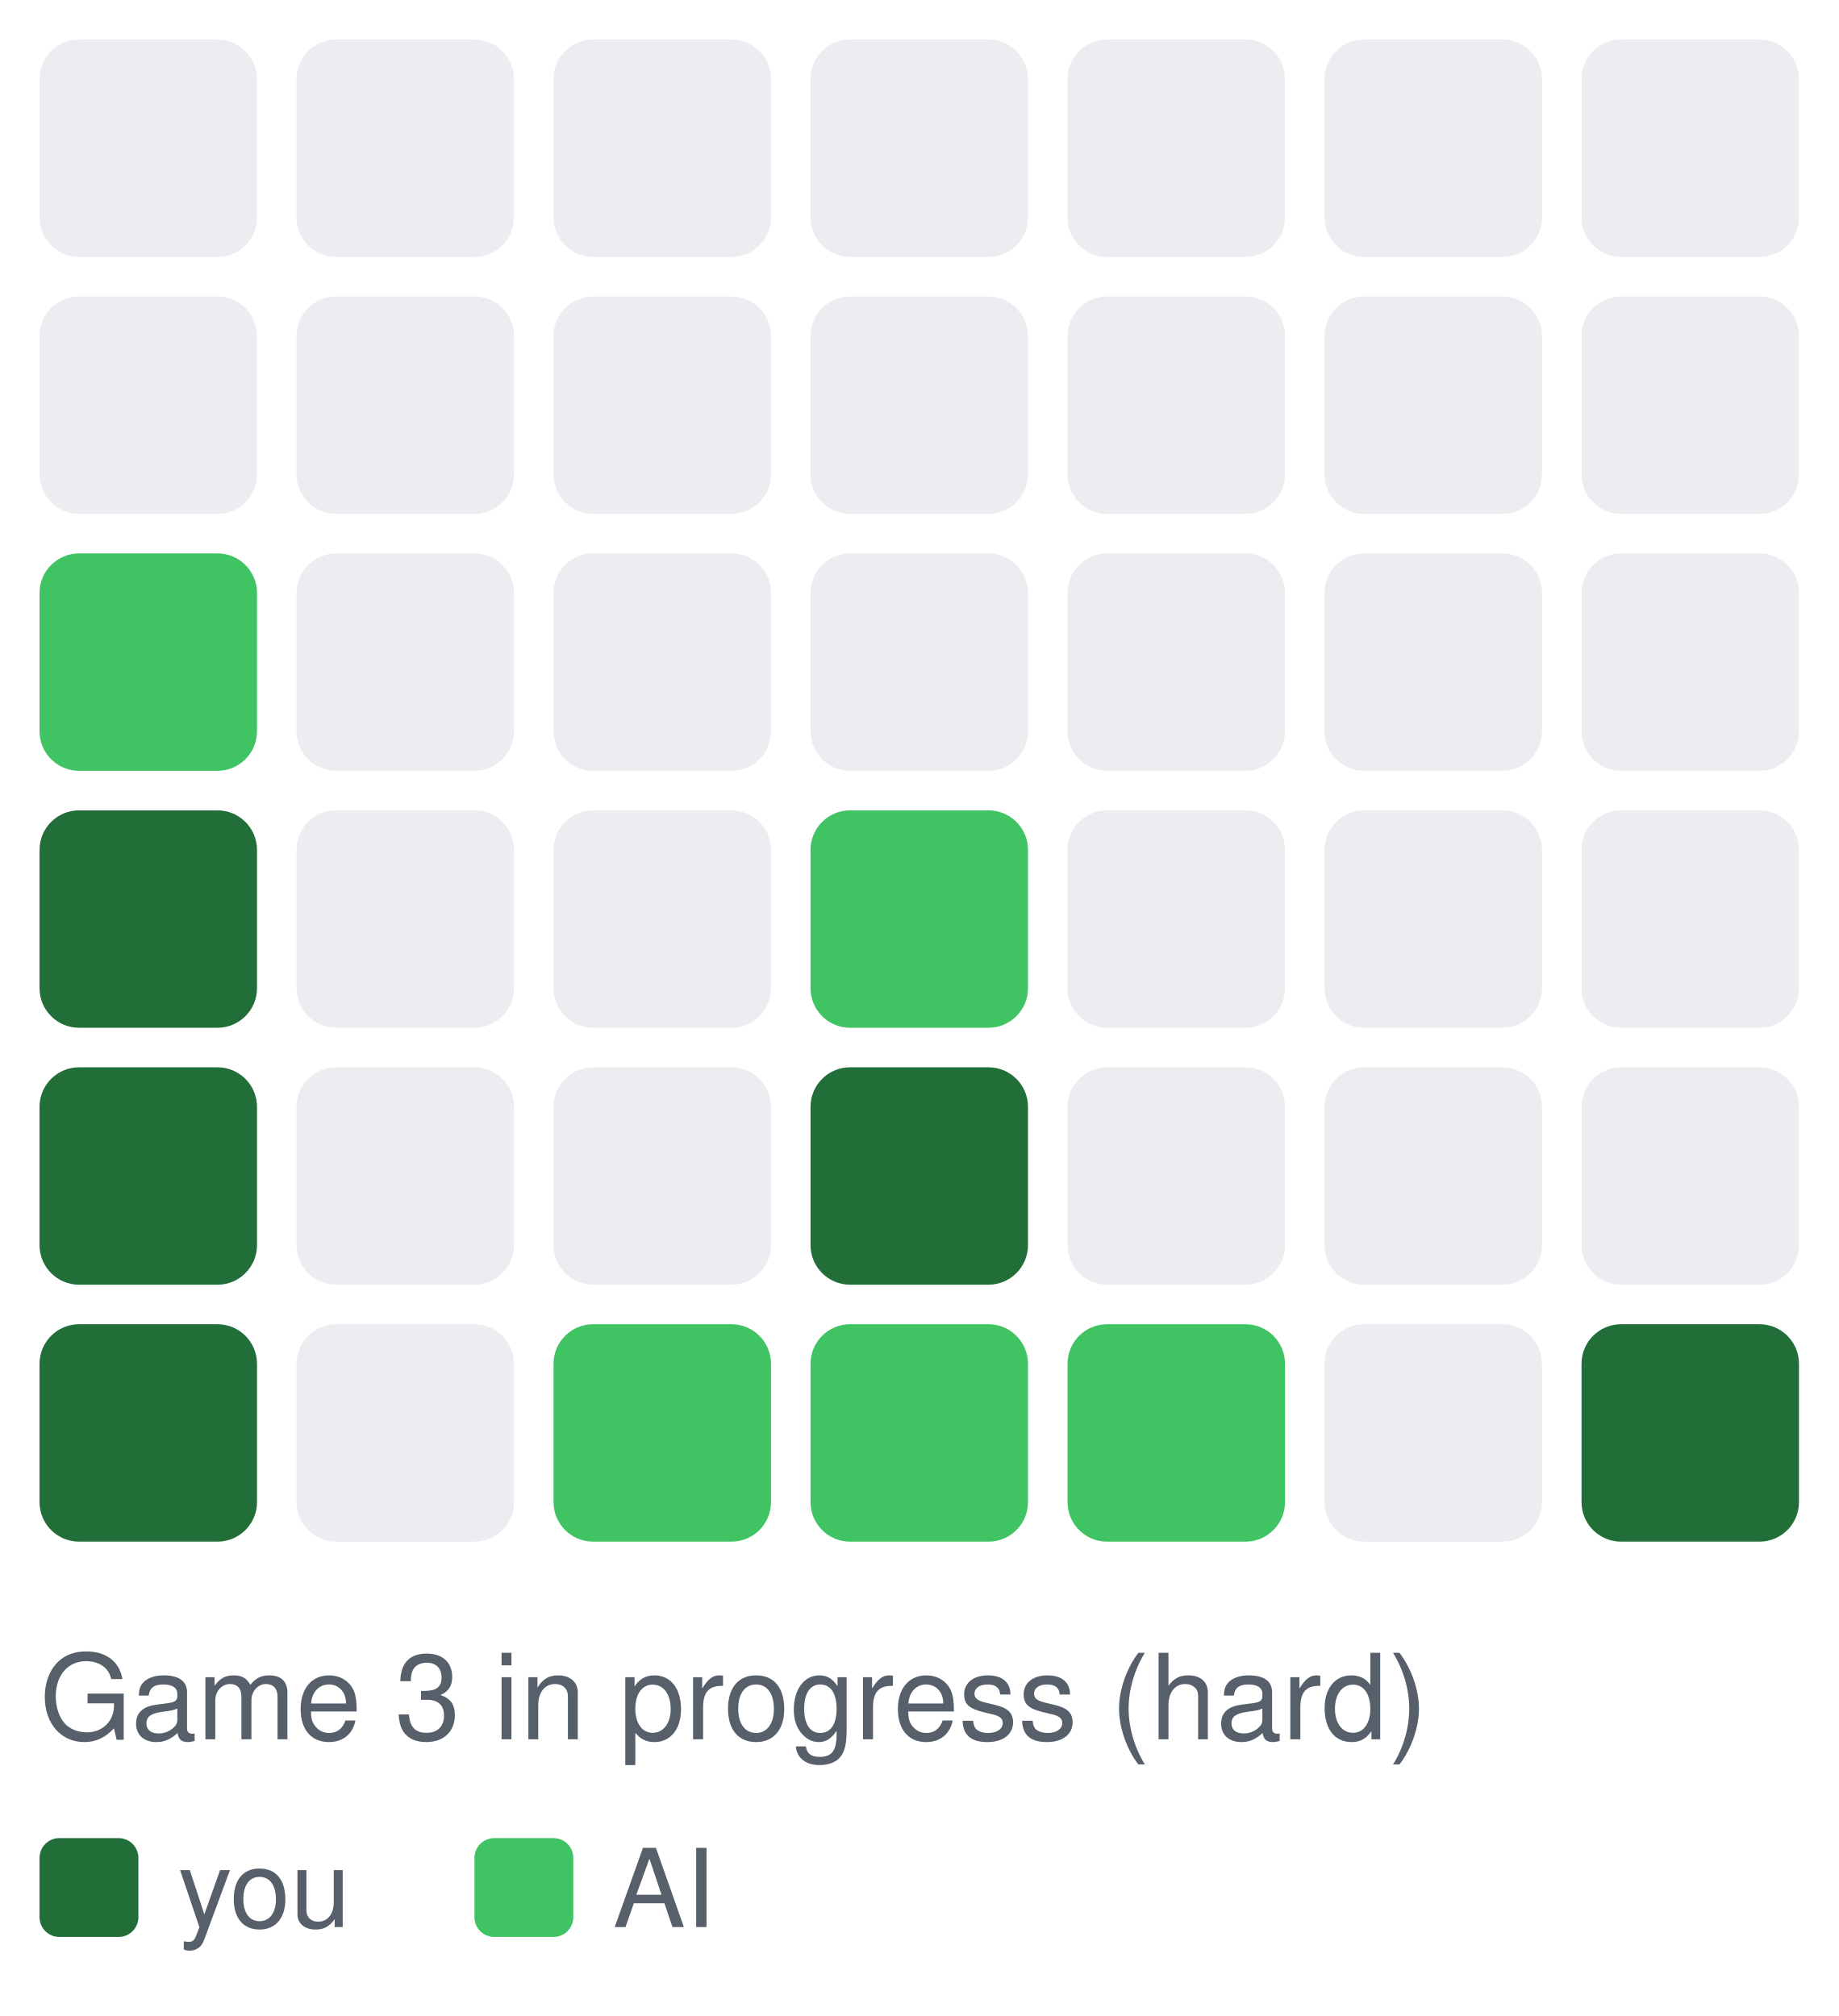
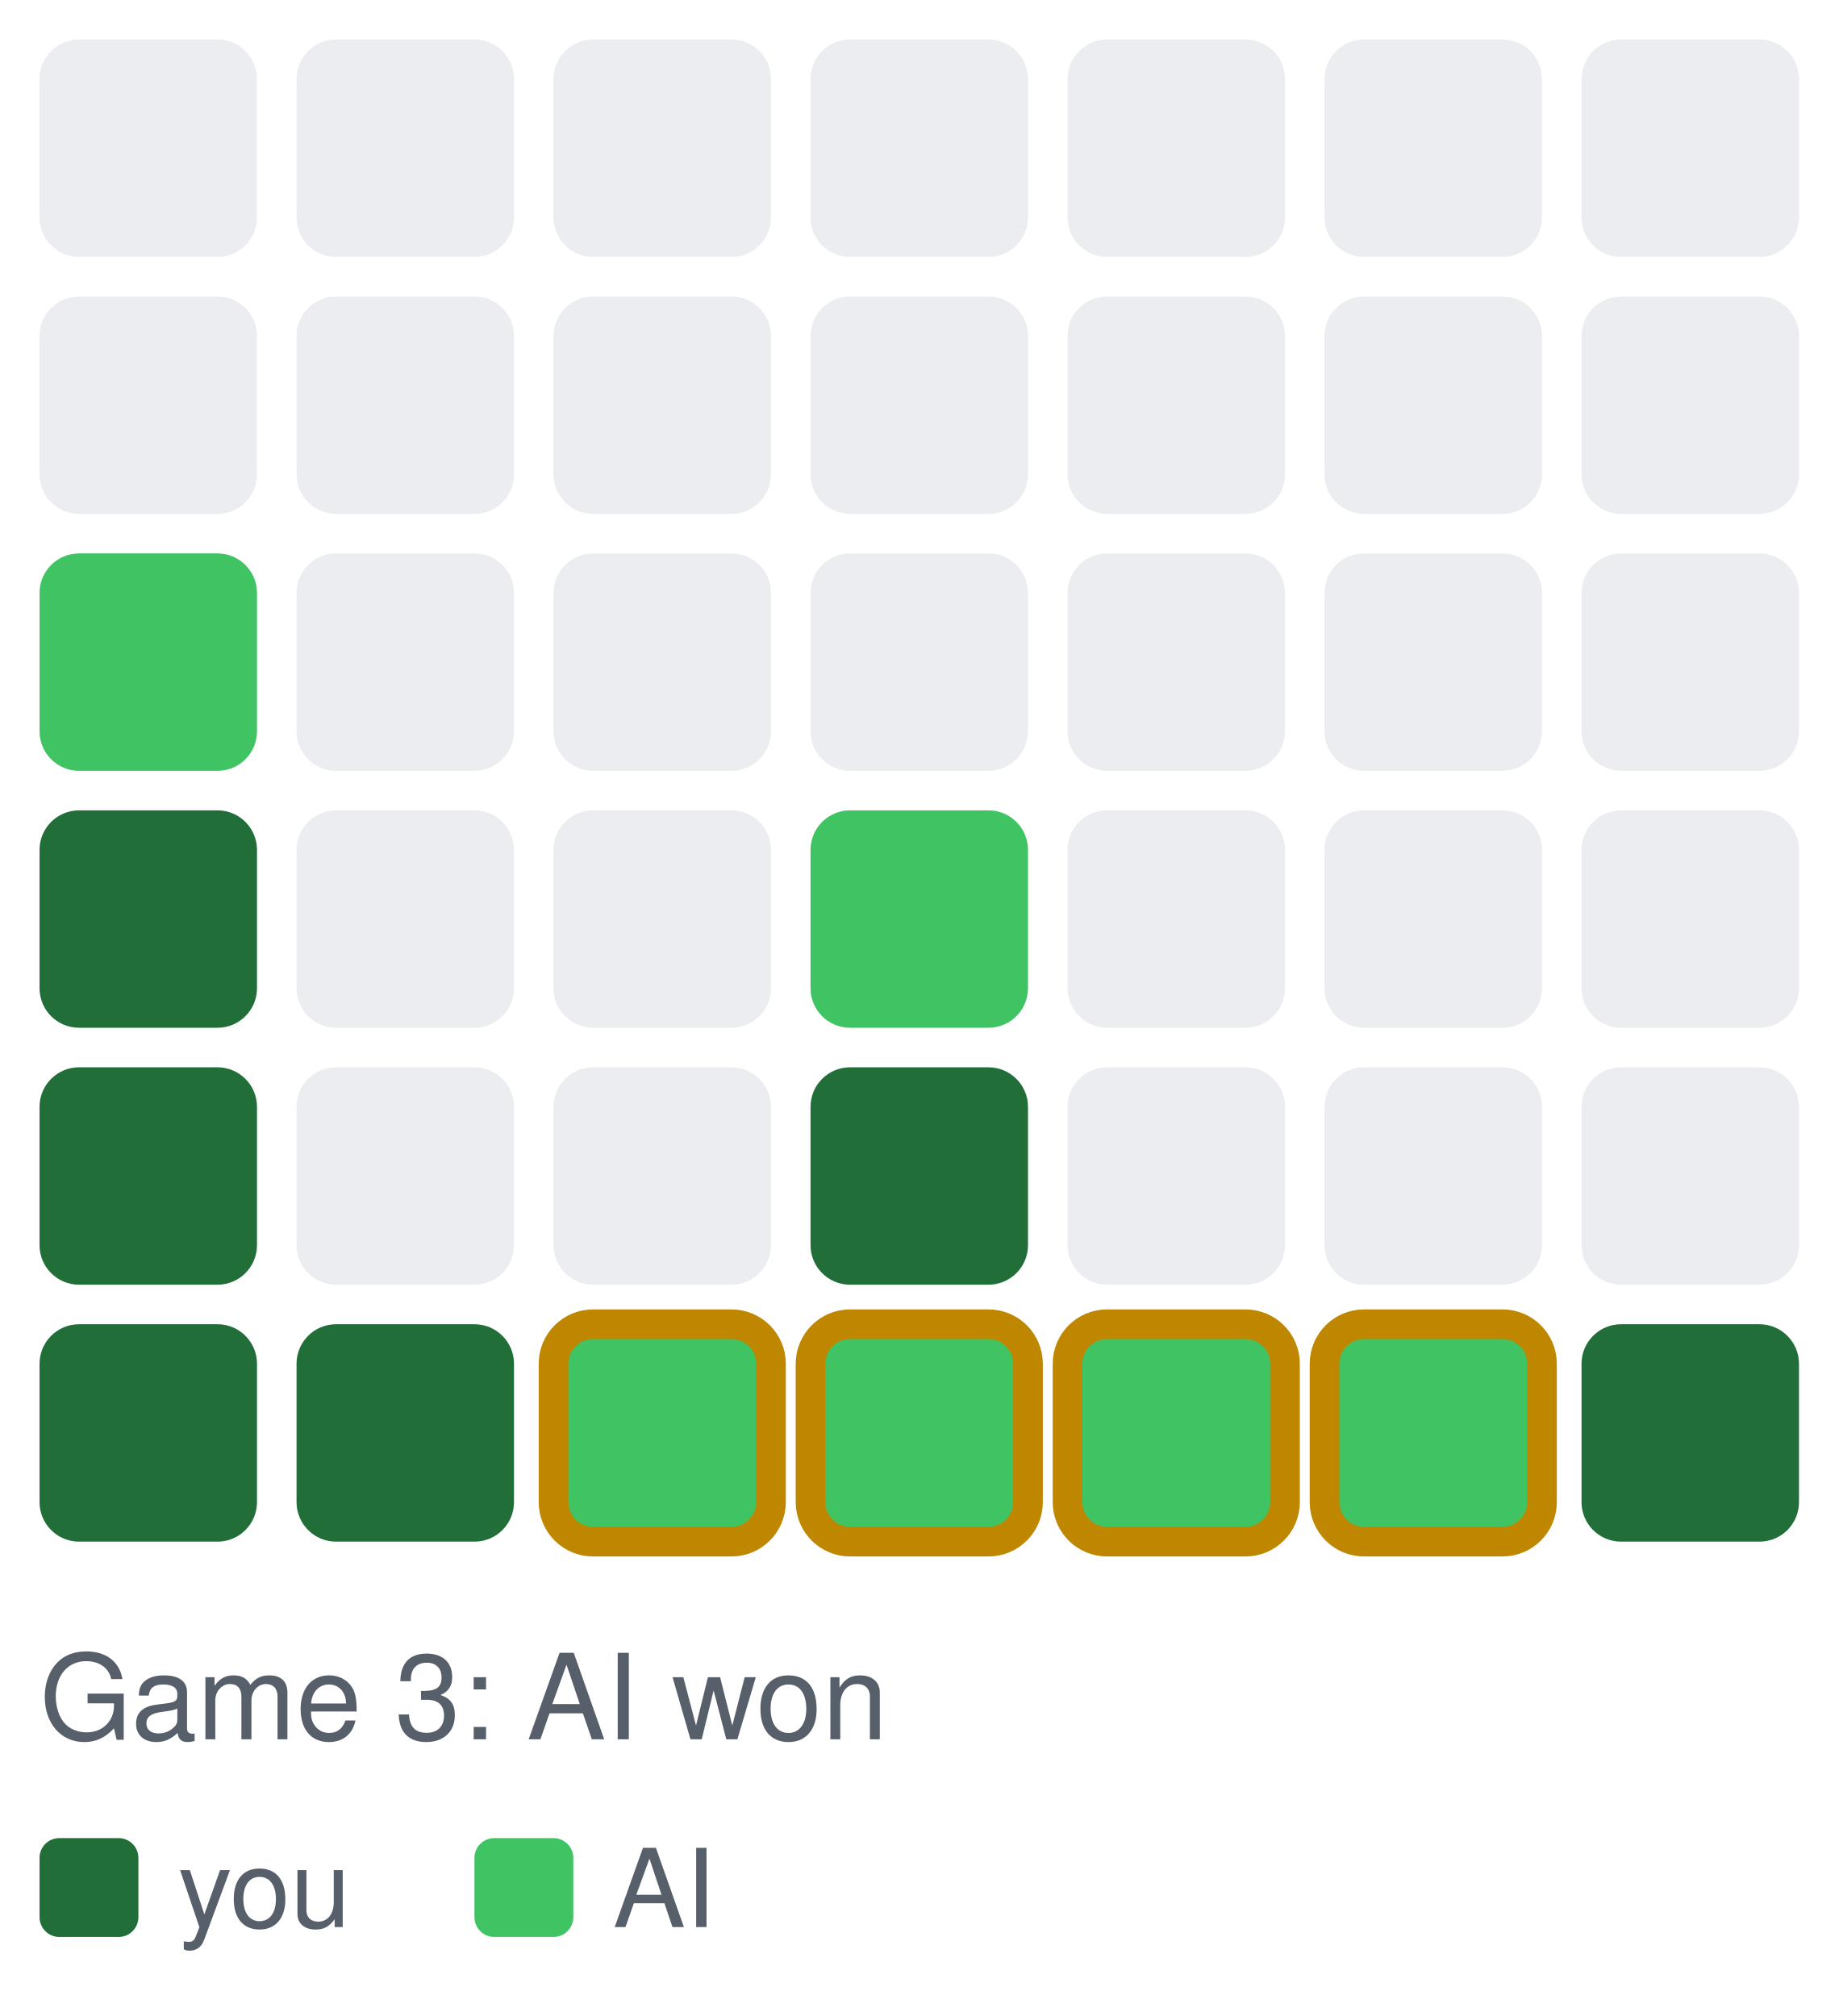
- <svg xmlns="http://www.w3.org/2000/svg" width="186" height="204" viewBox="0 0 186 204" role="img" aria-label="Commit Four: Game 3 in progress (hard)">
+ <svg xmlns="http://www.w3.org/2000/svg" width="186" height="204" viewBox="0 0 186 204" role="img" aria-label="Commit Four: Game 3: AI won">
  <rect x="4" y="134" width="22" height="22" rx="4" fill="#216e39" />
  <rect x="4" y="108" width="22" height="22" rx="4" fill="#216e39" />
  <rect x="4" y="82" width="22" height="22" rx="4" fill="#216e39" />
  <rect x="4" y="56" width="22" height="22" rx="4" fill="#40c463" />
  <rect x="4" y="30" width="22" height="22" rx="4" fill="#ebedf0" />
  <rect x="4" y="4" width="22" height="22" rx="4" fill="#ebedf0" />
-   <rect x="30" y="134" width="22" height="22" rx="4" fill="#ebedf0" />
+   <rect x="30" y="134" width="22" height="22" rx="4" fill="#216e39" />
  <rect x="30" y="108" width="22" height="22" rx="4" fill="#ebedf0" />
  <rect x="30" y="82" width="22" height="22" rx="4" fill="#ebedf0" />
  <rect x="30" y="56" width="22" height="22" rx="4" fill="#ebedf0" />
  <rect x="30" y="30" width="22" height="22" rx="4" fill="#ebedf0" />
  <rect x="30" y="4" width="22" height="22" rx="4" fill="#ebedf0" />
-   <rect x="56" y="134" width="22" height="22" rx="4" fill="#40c463" />
+   <rect x="56" y="134" width="22" height="22" rx="4" fill="#40c463" stroke="#bf8700" stroke-width="3" />
  <rect x="56" y="108" width="22" height="22" rx="4" fill="#ebedf0" />
  <rect x="56" y="82" width="22" height="22" rx="4" fill="#ebedf0" />
  <rect x="56" y="56" width="22" height="22" rx="4" fill="#ebedf0" />
  <rect x="56" y="30" width="22" height="22" rx="4" fill="#ebedf0" />
  <rect x="56" y="4" width="22" height="22" rx="4" fill="#ebedf0" />
-   <rect x="82" y="134" width="22" height="22" rx="4" fill="#40c463" />
+   <rect x="82" y="134" width="22" height="22" rx="4" fill="#40c463" stroke="#bf8700" stroke-width="3" />
  <rect x="82" y="108" width="22" height="22" rx="4" fill="#216e39" />
  <rect x="82" y="82" width="22" height="22" rx="4" fill="#40c463" />
  <rect x="82" y="56" width="22" height="22" rx="4" fill="#ebedf0" />
  <rect x="82" y="30" width="22" height="22" rx="4" fill="#ebedf0" />
  <rect x="82" y="4" width="22" height="22" rx="4" fill="#ebedf0" />
-   <rect x="108" y="134" width="22" height="22" rx="4" fill="#40c463" />
+   <rect x="108" y="134" width="22" height="22" rx="4" fill="#40c463" stroke="#bf8700" stroke-width="3" />
  <rect x="108" y="108" width="22" height="22" rx="4" fill="#ebedf0" />
  <rect x="108" y="82" width="22" height="22" rx="4" fill="#ebedf0" />
  <rect x="108" y="56" width="22" height="22" rx="4" fill="#ebedf0" />
  <rect x="108" y="30" width="22" height="22" rx="4" fill="#ebedf0" />
  <rect x="108" y="4" width="22" height="22" rx="4" fill="#ebedf0" />
-   <rect x="134" y="134" width="22" height="22" rx="4" fill="#ebedf0" />
+   <rect x="134" y="134" width="22" height="22" rx="4" fill="#40c463" stroke="#bf8700" stroke-width="3" />
  <rect x="134" y="108" width="22" height="22" rx="4" fill="#ebedf0" />
  <rect x="134" y="82" width="22" height="22" rx="4" fill="#ebedf0" />
  <rect x="134" y="56" width="22" height="22" rx="4" fill="#ebedf0" />
  <rect x="134" y="30" width="22" height="22" rx="4" fill="#ebedf0" />
  <rect x="134" y="4" width="22" height="22" rx="4" fill="#ebedf0" />
  <rect x="160" y="134" width="22" height="22" rx="4" fill="#216e39" />
  <rect x="160" y="108" width="22" height="22" rx="4" fill="#ebedf0" />
  <rect x="160" y="82" width="22" height="22" rx="4" fill="#ebedf0" />
  <rect x="160" y="56" width="22" height="22" rx="4" fill="#ebedf0" />
  <rect x="160" y="30" width="22" height="22" rx="4" fill="#ebedf0" />
  <rect x="160" y="4" width="22" height="22" rx="4" fill="#ebedf0" />
-   <text x="4" y="176" font-family="-apple-system,Segoe UI,Helvetica,Arial,sans-serif" font-size="12" fill="#57606a">Game 3 in progress (hard)</text>
+   <text x="4" y="176" font-family="-apple-system,Segoe UI,Helvetica,Arial,sans-serif" font-size="12" fill="#57606a">Game 3: AI won</text>
  <rect x="4" y="186" width="10" height="10" rx="2" fill="#216e39" />
  <text x="18" y="195" font-family="-apple-system,Segoe UI,Helvetica,Arial,sans-serif" font-size="11" fill="#57606a">you</text>
  <rect x="48" y="186" width="10" height="10" rx="2" fill="#40c463" />
  <text x="62" y="195" font-family="-apple-system,Segoe UI,Helvetica,Arial,sans-serif" font-size="11" fill="#57606a">AI</text>
</svg>
